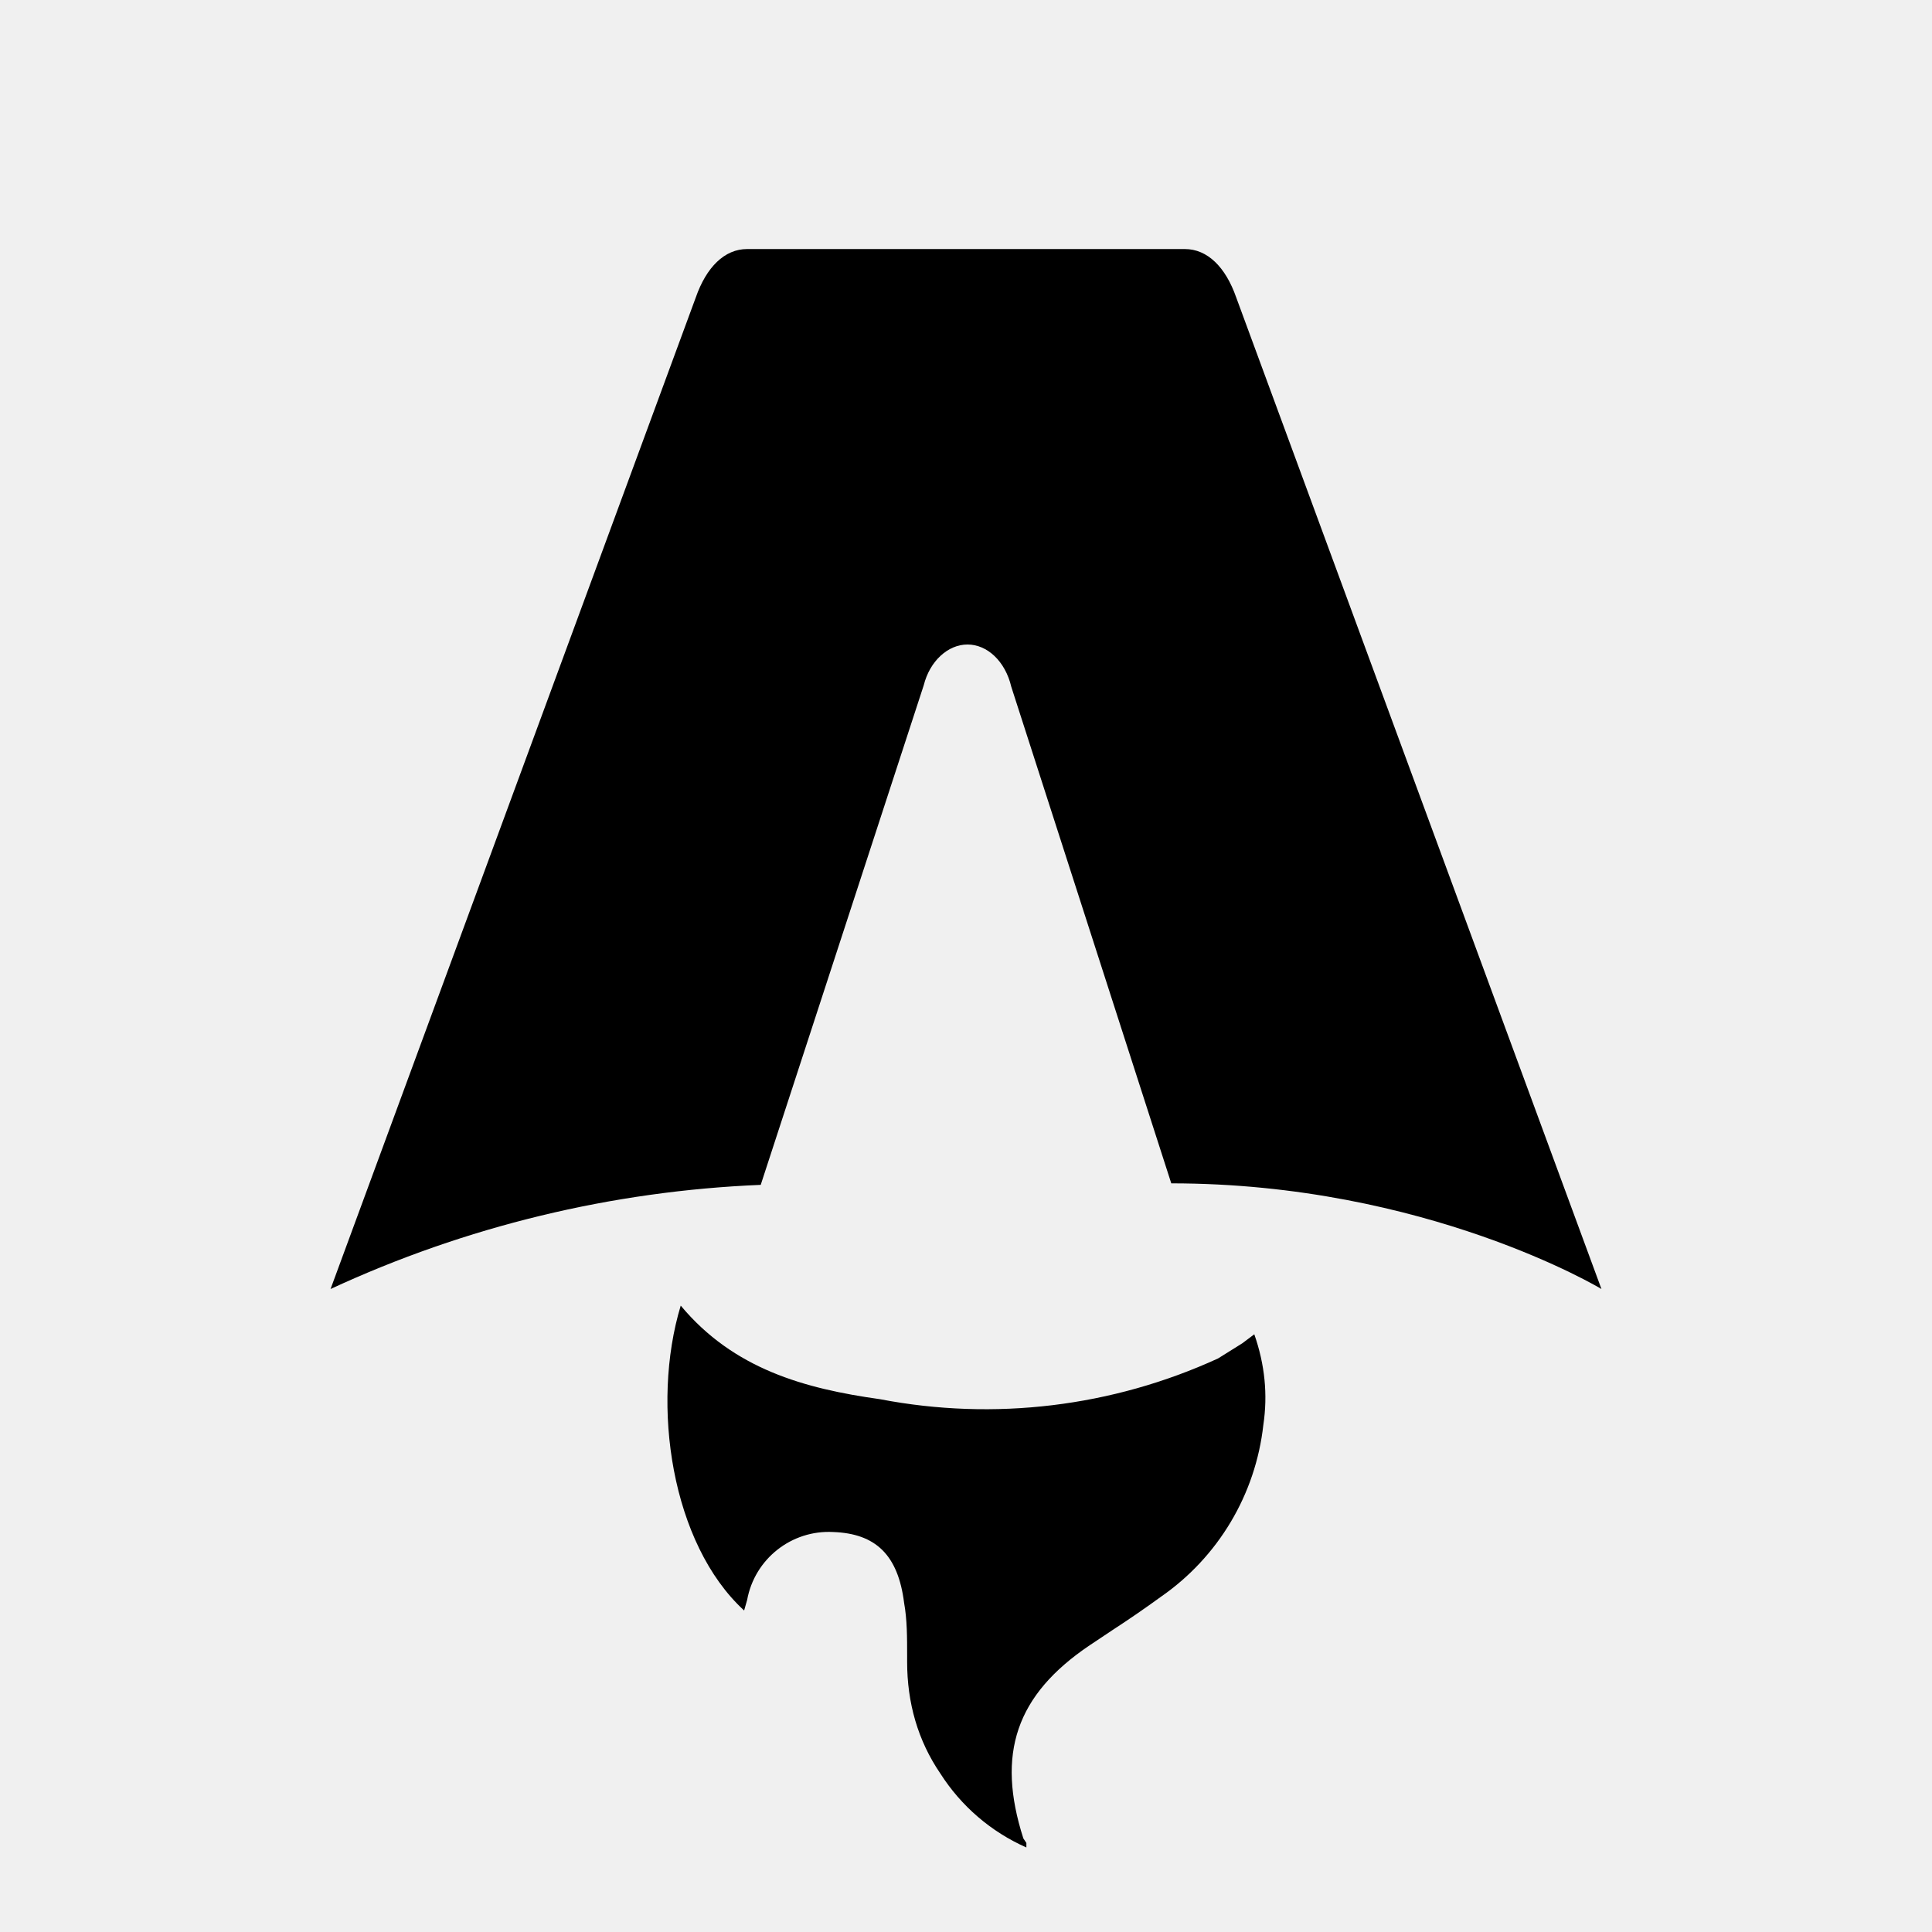
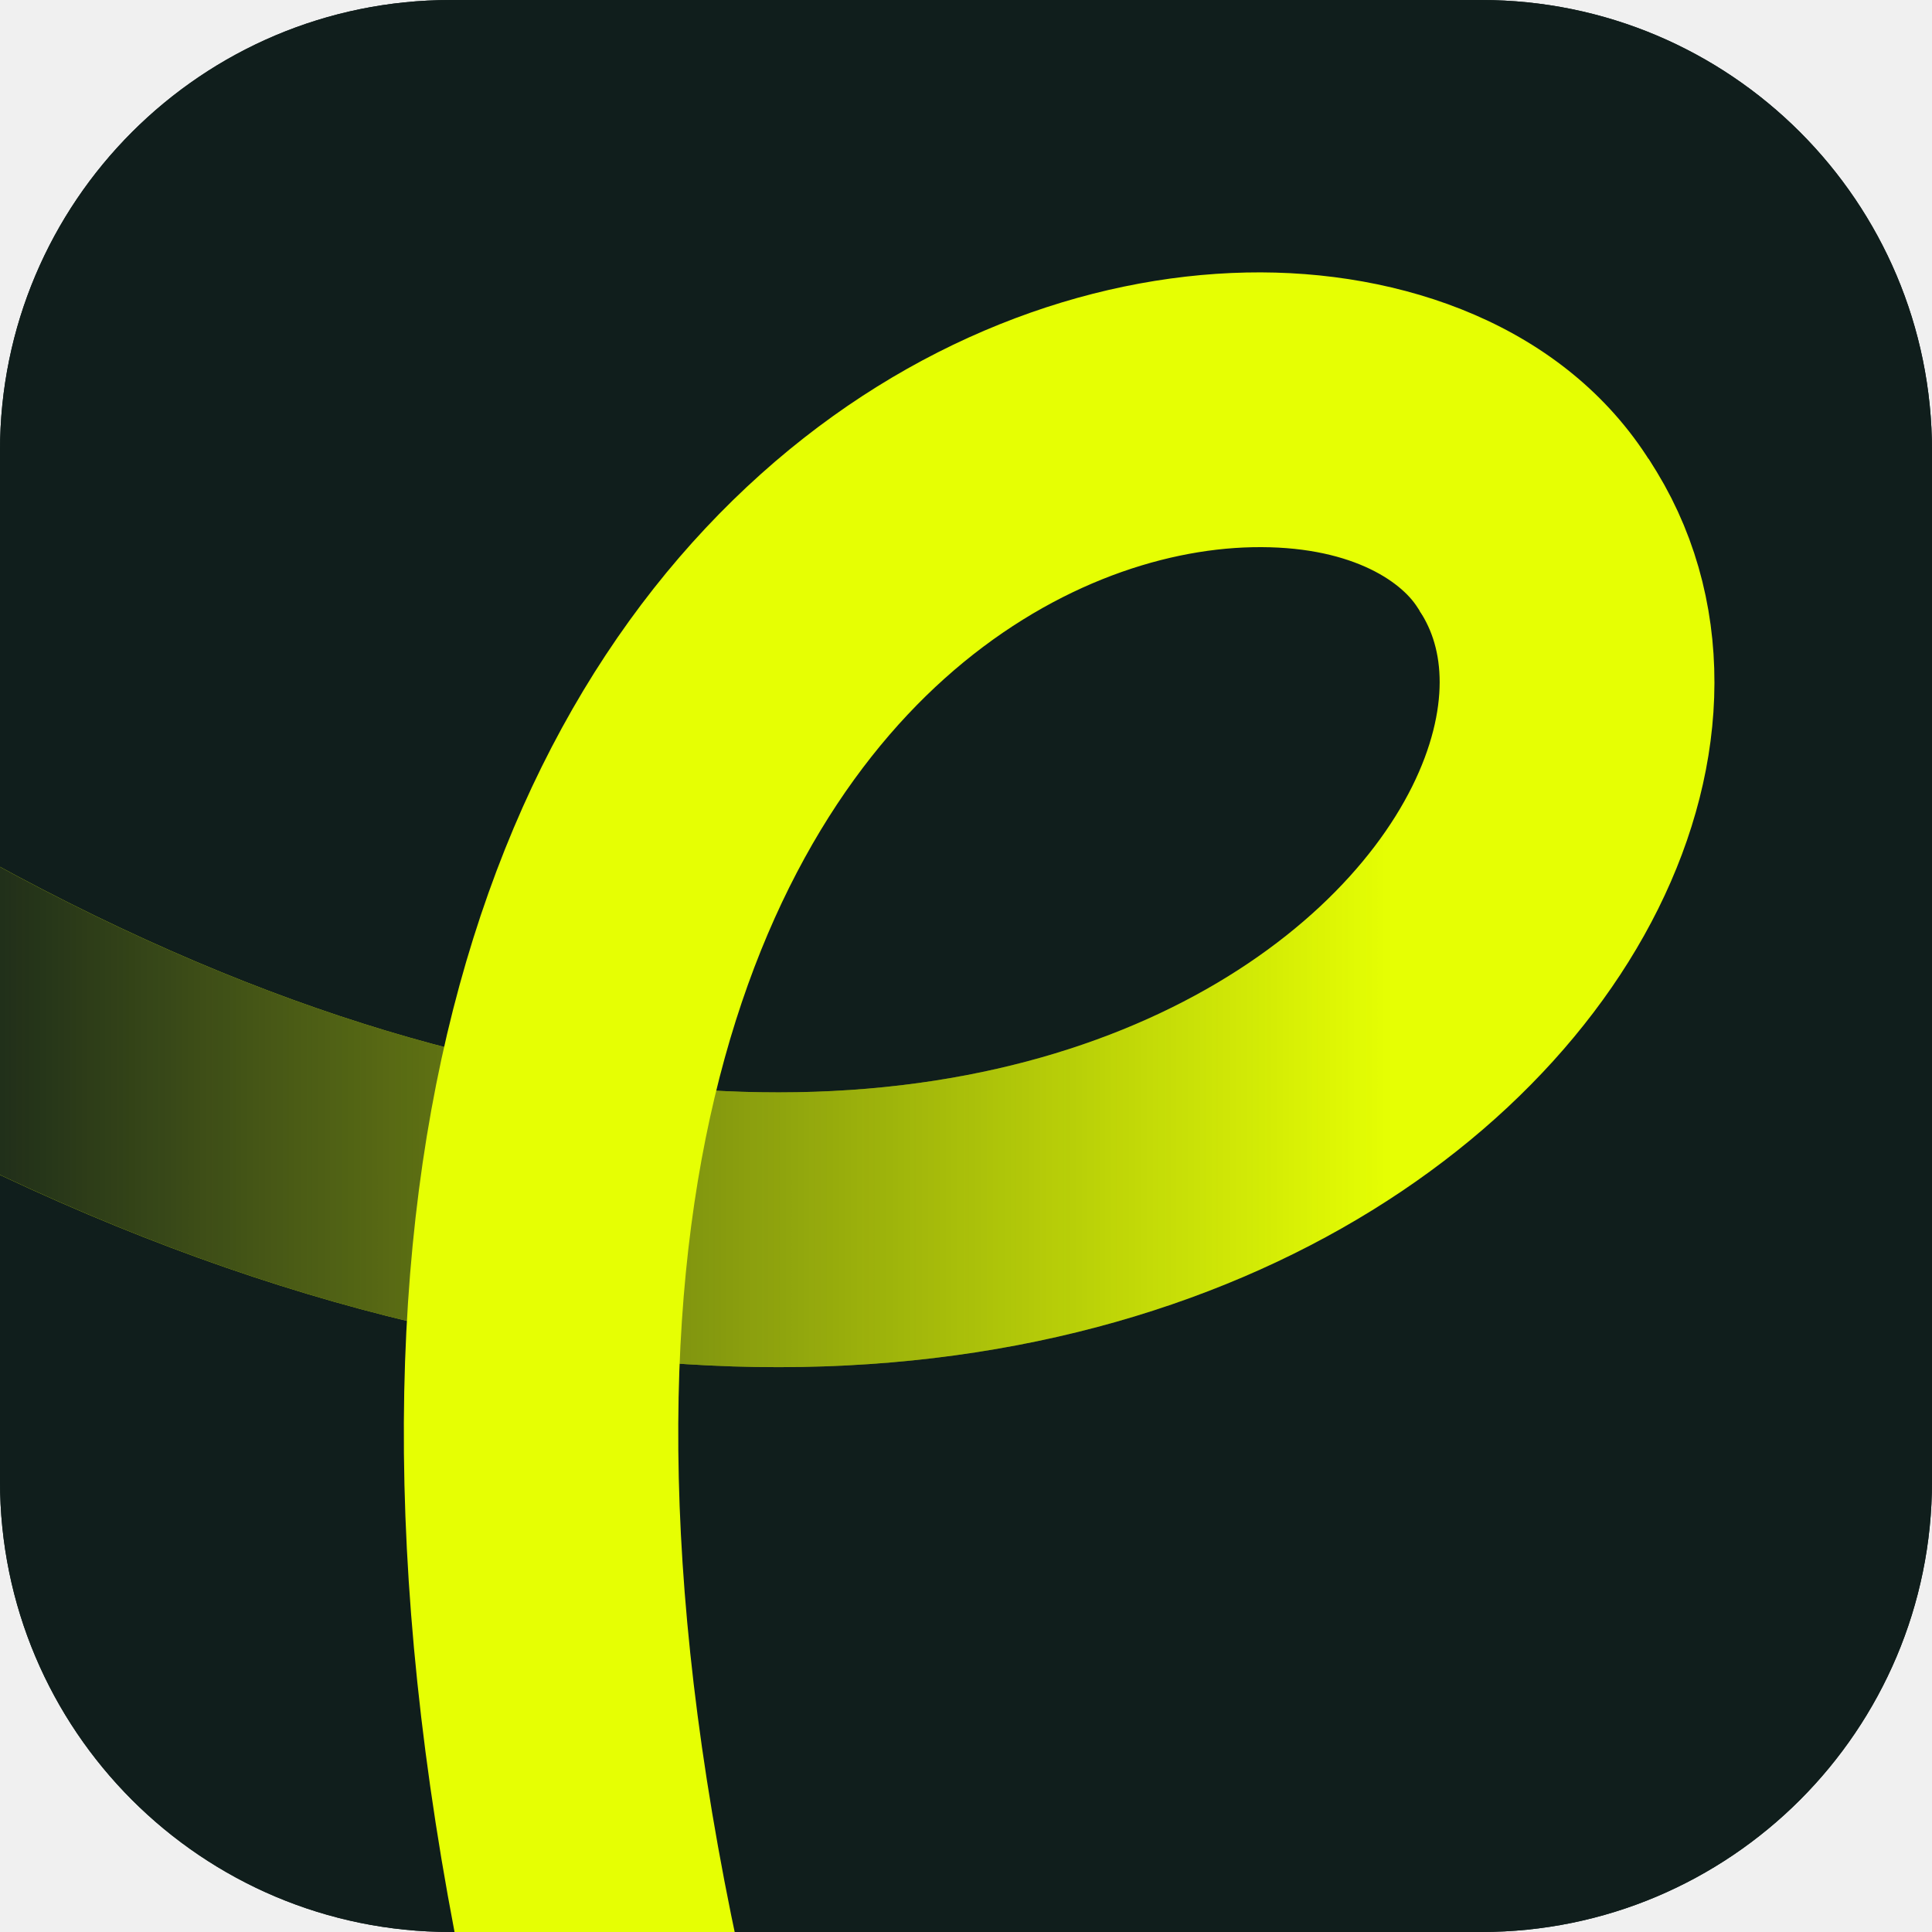
- <svg xmlns="http://www.w3.org/2000/svg" fill="none" viewBox="0 0 128 128">
-   <path d="M50.4 78.5a75.1 75.1 0 0 0-28.5 6.9l24.2-65.7c.7-2 1.9-3.2 3.4-3.2h29c1.5 0 2.7 1.2 3.4 3.2l24.2 65.7s-11.6-7-28.5-7L67 45.5c-.4-1.7-1.6-2.8-2.9-2.8-1.3 0-2.5 1.1-2.9 2.7L50.4 78.5Zm-1.1 28.2Zm-4.2-20.2c-2 6.6-.6 15.8 4.2 20.2a17.5 17.5 0 0 1 .2-.7 5.5 5.5 0 0 1 5.7-4.5c2.8.1 4.3 1.5 4.7 4.7.2 1.1.2 2.3.2 3.5v.4c0 2.7.7 5.2 2.2 7.4a13 13 0 0 0 5.7 4.9v-.3l-.2-.3c-1.8-5.6-.5-9.5 4.4-12.8l1.5-1a73 73 0 0 0 3.2-2.2 16 16 0 0 0 6.8-11.4c.3-2 .1-4-.6-6l-.8.6-1.6 1a37 37 0 0 1-22.4 2.7c-5-.7-9.7-2-13.2-6.2Z" />
-   <style>
-         path { fill: #000; }
-         @media (prefers-color-scheme: dark) {
-             path { fill: #FFF; }
-         }
-     </style>
+ <svg xmlns="http://www.w3.org/2000/svg" width="300" height="300" viewBox="0 0 300 300" fill="none">
+   <g clip-path="url(#clip0_1030_164)">
+     <rect width="300" height="300" rx="70" fill="#101E1C" />
+     <g clip-path="url(#clip1_1030_164)">
+       <rect width="320" height="320" transform="translate(-9.69238 -10)" fill="#101E1C" />
+       <path d="M238.194 83.028C274.406 137.651 160.574 258.266 -29.425 142.266" stroke="#E6FF03" stroke-width="42.667" />
+       <path d="M238.194 83.028C274.406 137.651 160.574 258.266 -29.425 142.266" stroke="url(#paint0_linear_1030_164)" stroke-width="42.667" />
+       <path d="M220.112 94.336C226.365 104.327 239.53 107.363 249.515 101.118C259.501 94.873 262.527 81.711 256.274 71.721L238.193 83.028L220.112 94.336ZM97.907 324.933L118.61 319.8C87.976 196.62 115.788 133.041 146.656 105.377C162.52 91.159 180.159 85.27 194.453 84.972C209.505 84.658 217.534 90.218 220.112 94.336L238.193 83.028L256.274 71.721C242.999 50.511 217.649 41.812 193.53 42.315C168.652 42.834 141.327 52.836 118.165 73.594C70.983 115.879 44.505 198.58 77.205 330.066L97.907 324.933Z" fill="#E6FF03" />
+     </g>
+   </g>
+   <defs>
+     <linearGradient id="paint0_linear_1030_164" x1="216.193" y1="173.319" x2="-18.092" y2="173.319" gradientUnits="userSpaceOnUse">
+       <stop stop-color="#101E1C" stop-opacity="0" />
+       <stop offset="1" stop-color="#101E1C" />
+     </linearGradient>
+     <clipPath id="clip0_1030_164">
+       <rect width="300" height="300" rx="70" fill="white" />
+     </clipPath>
+     <clipPath id="clip1_1030_164">
+       <rect width="320" height="320" fill="white" transform="translate(-9.69238 -10)" />
+     </clipPath>
+   </defs>
</svg>
